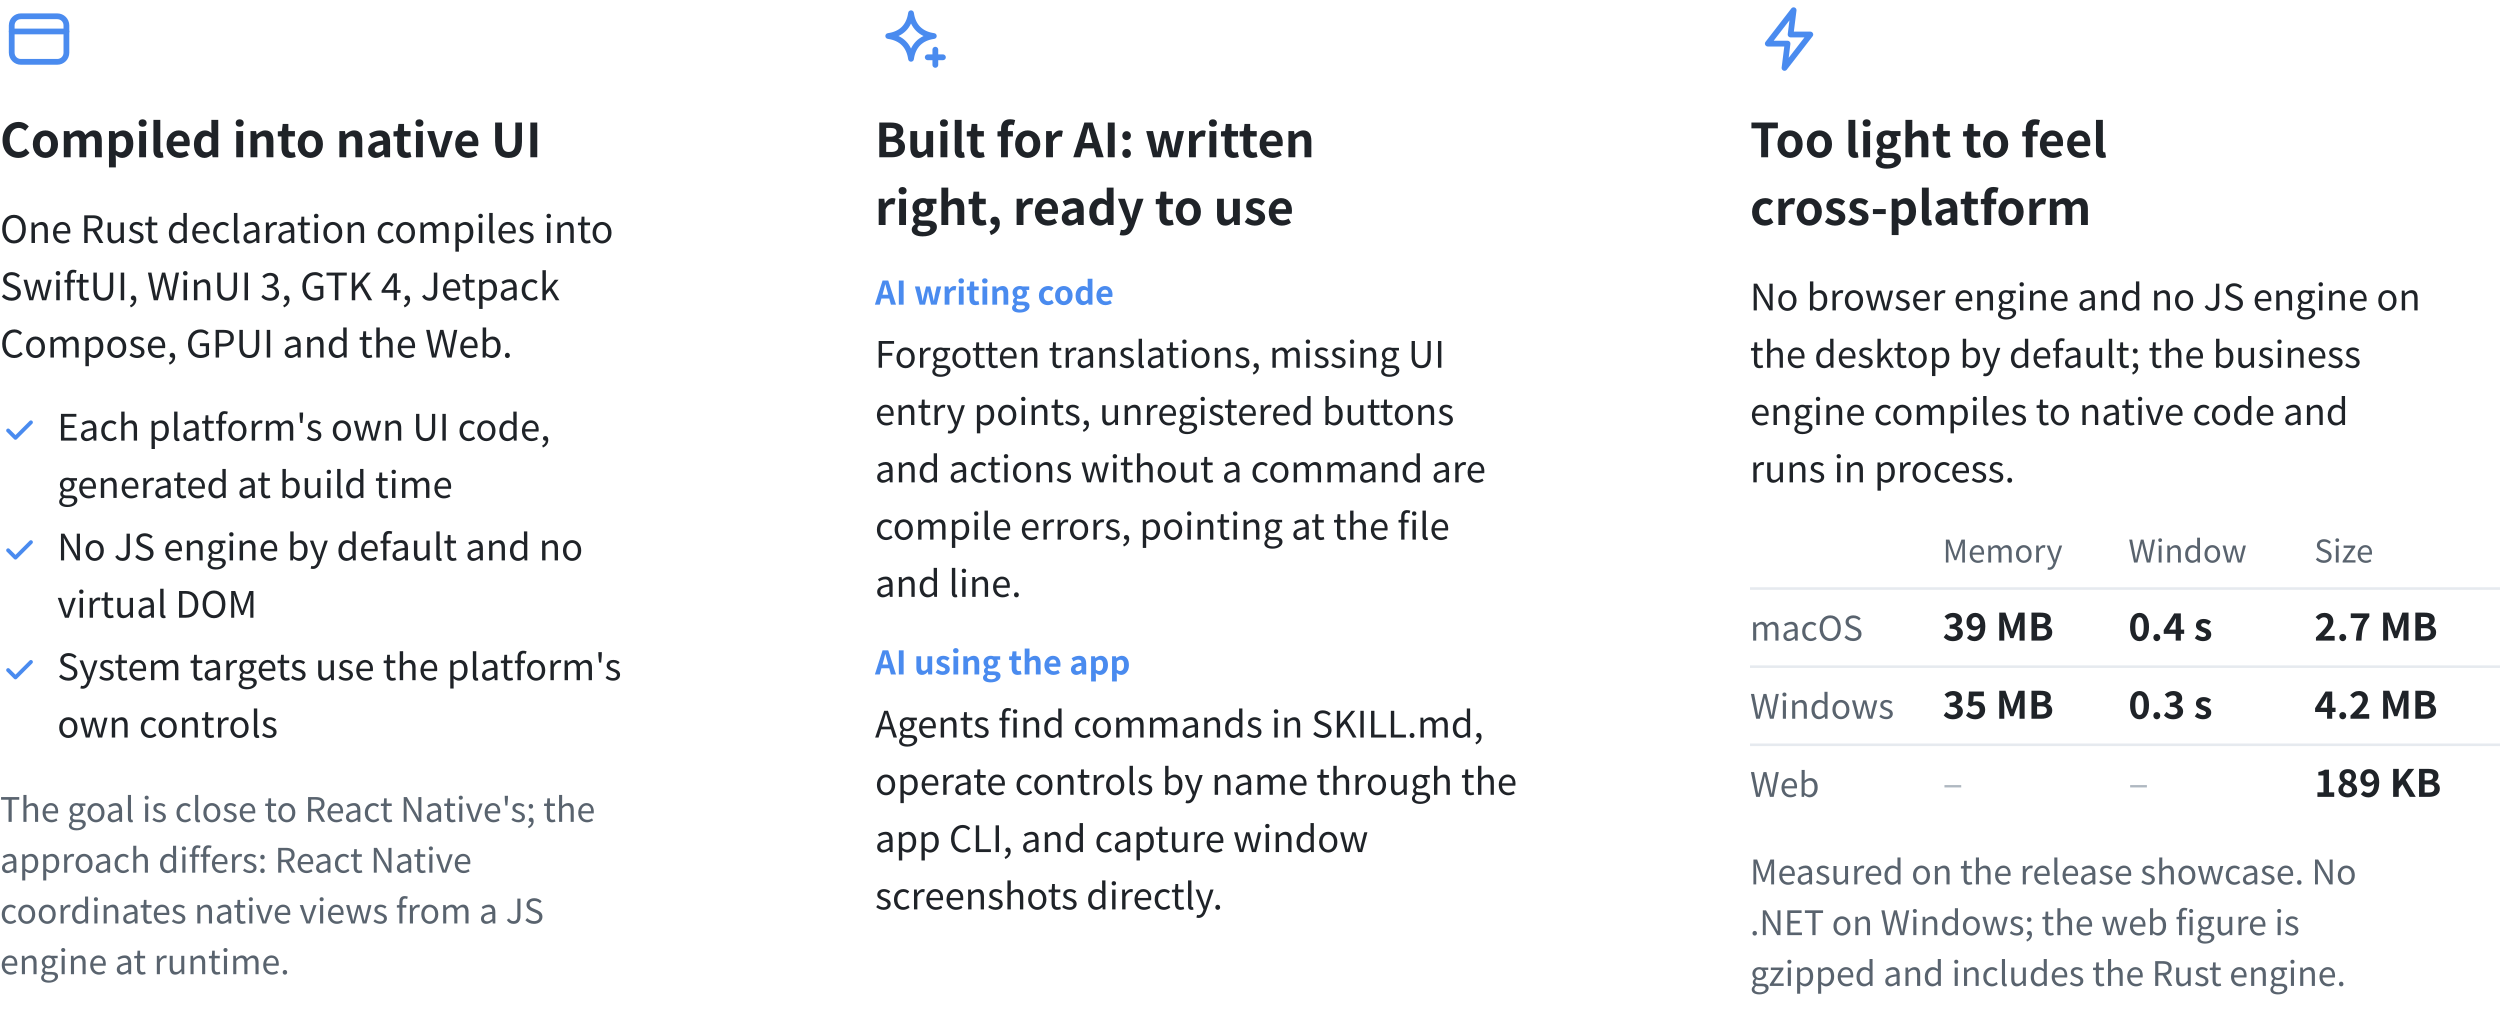
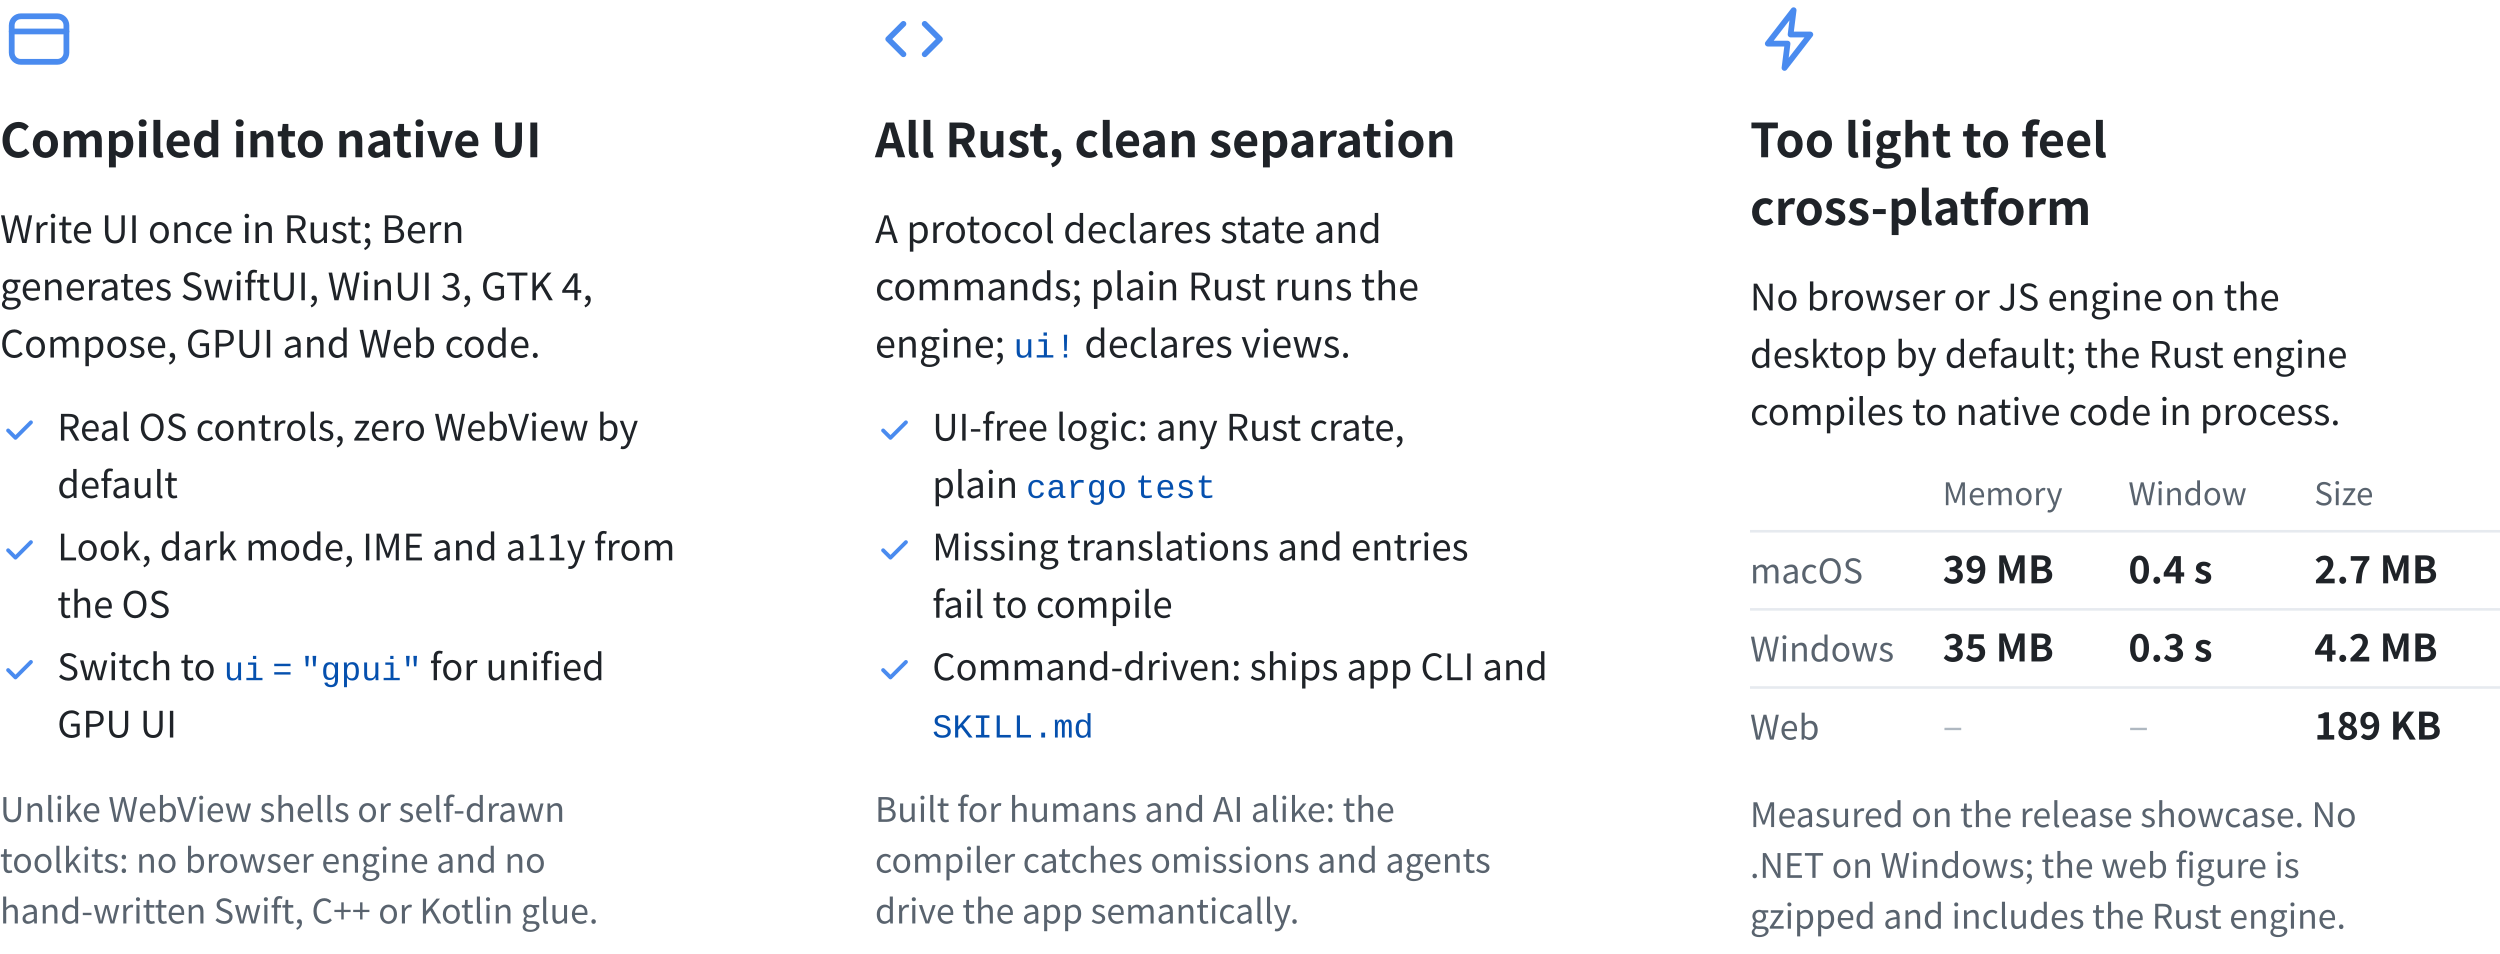
- <svg xmlns="http://www.w3.org/2000/svg" viewBox="0 0 960 388" width="960" height="388" font-family="-apple-system, BlinkMacSystemFont, 'Segoe UI', 'PingFang SC', 'Hiragino Sans GB', 'Microsoft YaHei', 'Noto Sans CJK SC', 'Helvetica Neue', Arial, sans-serif">
+ <svg xmlns="http://www.w3.org/2000/svg" viewBox="0 0 960 366" width="960" height="366" font-family="-apple-system, BlinkMacSystemFont, 'Segoe UI', 'PingFang SC', 'Hiragino Sans GB', 'Microsoft YaHei', 'Noto Sans CJK SC', 'Helvetica Neue', Arial, sans-serif">
  <defs>
    <symbol id="bern-logo" viewBox="0 0 1024 1024">
      <defs>
        <clipPath id="bern-symbol-disc">
          <circle cx="512" cy="512" r="512" />
        </clipPath>
      </defs>
      <g clip-path="url(#bern-symbol-disc)">
        <rect width="1024" height="1024" fill="#4A8BEF" />
        <path fill="#24324D" d="M 290.4 372.1 C 270.7 579.3 309.8 827.6 392.0 1060.0 L 1100 1100 L 1060.0 880.0 C 1013.0 692.2 904.4 451.5 684.3 270.5 A 14 14 0 0 0 662.4 286.5 C 693.7 364.2 711.6 444.8 715.3 529.4 A 36 36 0 0 1 691.6 564.9 C 620.6 590.7 549.5 616.5 478.5 642.4 A 36 36 0 0 1 436.0 628.1 C 383.8 547.6 344.6 461.1 317.8 369.5 A 14 14 0 0 0 290.4 372.1 Z" />
        <ellipse rx="22" ry="36" fill="#E8F4FF" transform="translate(520 760) rotate(-20)" />
        <ellipse rx="22" ry="36" fill="#E8F4FF" transform="translate(748 668) rotate(-20)" />
      </g>
    </symbol>
  </defs>
  <g transform="translate(0.0 0.0)">
    <g transform="translate(1.0 1.0) scale(1.1667)" fill="none" stroke="#4A8BEF" stroke-width="1.9" stroke-linecap="round" stroke-linejoin="round" color="#4A8BEF">
      <rect x="3" y="4.5" width="18" height="15" rx="3" />
      <path d="M3 9.5h18" />
    </g>
    <text x="0.0" y="60.4" font-size="18" fill="#1F2328" font-weight="700">Compiled into native UI</text>
-     <text x="0.0" y="93.3" font-size="14.5" fill="#1F2328">One Rust declaration compiles into</text>
-     <text x="0.0" y="115.3" font-size="14.5" fill="#1F2328">SwiftUI, WinUI 3, GTK 4, Jetpack</text>
-     <text x="0.0" y="137.3" font-size="14.5" fill="#1F2328">Compose, GPUI and the Web.</text>
+     <text x="0.0" y="93.3" font-size="14.5" fill="#1F2328">Write UI once in Rust; Bern</text>
+     <text x="0.0" y="115.3" font-size="14.5" fill="#1F2328">generates SwiftUI, WinUI 3, GTK 4,</text>
+     <text x="0.0" y="137.3" font-size="14.5" fill="#1F2328">Compose, GPUI and Web code.</text>
    <g transform="translate(0.0 157.5) scale(0.625)" fill="none" stroke="#4A8BEF" stroke-width="2.4" stroke-linecap="round" stroke-linejoin="round" color="#4A8BEF">
      <path d="m5 12.5 4.5 4.5L19 7.5" />
    </g>
-     <text x="22.0" y="169.2" font-size="14" fill="#1F2328">Each platform's own UI code,</text>
-     <text x="22.0" y="191.2" font-size="14" fill="#1F2328">generated at build time</text>
+     <text x="22.0" y="169.2" font-size="14" fill="#1F2328">Real OS controls, zero WebView by</text>
+     <text x="22.0" y="191.2" font-size="14" fill="#1F2328">default</text>
    <g transform="translate(0.0 203.5) scale(0.625)" fill="none" stroke="#4A8BEF" stroke-width="2.4" stroke-linecap="round" stroke-linejoin="round" color="#4A8BEF">
      <path d="m5 12.5 4.5 4.5L19 7.5" />
    </g>
-     <text x="22.0" y="215.2" font-size="14" fill="#1F2328">No JS engine by default and no</text>
-     <text x="22.0" y="237.2" font-size="14" fill="#1F2328">virtual DOM</text>
+     <text x="22.0" y="215.2" font-size="14" fill="#1F2328">Look, dark mode, IME and a11y from</text>
+     <text x="22.0" y="237.2" font-size="14" fill="#1F2328">the OS</text>
    <g transform="translate(0.0 249.5) scale(0.625)" fill="none" stroke="#4A8BEF" stroke-width="2.4" stroke-linecap="round" stroke-linejoin="round" color="#4A8BEF">
      <path d="m5 12.5 4.5 4.5L19 7.5" />
    </g>
-     <text x="22.0" y="261.2" font-size="14" fill="#1F2328">System targets use the platform's</text>
-     <text x="22.0" y="283.2" font-size="14" fill="#1F2328">own controls</text>
-     <text x="0.0" y="315.6" font-size="13" fill="#59636E">The goal is close to React Native's; the</text>
-     <text x="0.0" y="335.1" font-size="13" fill="#59636E">approach differs: React Native</text>
-     <text x="0.0" y="354.6" font-size="13" fill="#59636E">coordinates native views from a JS</text>
-     <text x="0.0" y="374.1" font-size="13" fill="#59636E">engine at runtime.</text>
+     <text x="22.0" y="261.2" font-size="14" fill="#1F2328">Switch to <tspan font-family="ui-monospace, SFMono-Regular, Menlo, Consolas, 'Liberation Mono', monospace" font-size="12.9" fill="#0550AE">ui</tspan>
+       <tspan font-family="ui-monospace, SFMono-Regular, Menlo, Consolas, 'Liberation Mono', monospace" font-size="12.9" fill="#0550AE">=</tspan>
+       <tspan font-family="ui-monospace, SFMono-Regular, Menlo, Consolas, 'Liberation Mono', monospace" font-size="12.9" fill="#0550AE">"gpui"</tspan> for unified</text>
+     <text x="22.0" y="283.2" font-size="14" fill="#1F2328">GPU UI</text>
+     <text x="0.0" y="315.6" font-size="13" fill="#59636E">Unlike WebView shells or self-drawn</text>
+     <text x="0.0" y="335.1" font-size="13" fill="#59636E">toolkits: no browser engine and no</text>
+     <text x="0.0" y="354.6" font-size="13" fill="#59636E">hand-written Swift, C++ or Kotlin glue.</text>
  </g>
  <g transform="translate(336.0 0.0)">
    <g transform="translate(1.0 1.0) scale(1.1667)" fill="none" stroke="#4A8BEF" stroke-width="1.9" stroke-linecap="round" stroke-linejoin="round" color="#4A8BEF">
-       <path d="M11 3.5c.6 4.3 3.2 6.9 7.5 7.5-4.3.6-6.9 3.2-7.5 7.5-.6-4.3-3.2-6.9-7.5-7.5 4.3-.6 6.9-3.2 7.5-7.5z" />
-       <path d="M19 15.5v5M16.5 18h5" />
+       <path d="M8.5 7 3.5 12l5 5M15.5 7l5 5-5 5" />
    </g>
-     <text x="0.0" y="60.4" font-size="18" fill="#1F2328" font-weight="700">Built for AI: written</text>
-     <text x="0.0" y="86.4" font-size="18" fill="#1F2328" font-weight="700">right, ready to use</text>
-     <text x="0.0" y="117.0" font-size="12.5" font-weight="700" fill="#4A8BEF">AI writing code</text>
-     <text x="0.0" y="141.2" font-size="14" fill="#1F2328">Forgotten translations, missing UI</text>
-     <text x="0.0" y="163.2" font-size="14" fill="#1F2328">entry points, unregistered buttons</text>
-     <text x="0.0" y="185.2" font-size="14" fill="#1F2328">and actions without a command are</text>
-     <text x="0.0" y="207.2" font-size="14" fill="#1F2328">compile errors, pointing at the file</text>
-     <text x="0.0" y="229.2" font-size="14" fill="#1F2328">and line.</text>
-     <text x="0.0" y="259.0" font-size="12.5" font-weight="700" fill="#4A8BEF">AI using the app</text>
-     <text x="0.0" y="283.2" font-size="14" fill="#1F2328">Agents find commands in SKILL.md,</text>
-     <text x="0.0" y="305.2" font-size="14" fill="#1F2328">operate controls by name through the</text>
-     <text x="0.0" y="327.2" font-size="14" fill="#1F2328">app CLI, and capture window</text>
-     <text x="0.0" y="349.2" font-size="14" fill="#1F2328">screenshots directly.</text>
+     <text x="0.0" y="60.4" font-size="18" fill="#1F2328" font-weight="700">All Rust, clean separation</text>
+     <text x="0.0" y="93.3" font-size="14.5" fill="#1F2328">A protocol declares state and</text>
+     <text x="0.0" y="115.3" font-size="14.5" fill="#1F2328">commands; plain Rust runs the</text>
+     <text x="0.0" y="137.3" font-size="14.5" fill="#1F2328">engine; <tspan font-family="ui-monospace, SFMono-Regular, Menlo, Consolas, 'Liberation Mono', monospace" font-size="13.3" fill="#0550AE">ui!</tspan> declares views.</text>
+     <g transform="translate(0.0 157.5) scale(0.625)" fill="none" stroke="#4A8BEF" stroke-width="2.4" stroke-linecap="round" stroke-linejoin="round" color="#4A8BEF">
+       <path d="m5 12.5 4.5 4.5L19 7.5" />
+     </g>
+     <text x="22.0" y="169.2" font-size="14" fill="#1F2328">UI-free logic: any Rust crate,</text>
+     <text x="22.0" y="191.2" font-size="14" fill="#1F2328">plain <tspan font-family="ui-monospace, SFMono-Regular, Menlo, Consolas, 'Liberation Mono', monospace" font-size="12.9" fill="#0550AE">cargo</tspan>
+       <tspan font-family="ui-monospace, SFMono-Regular, Menlo, Consolas, 'Liberation Mono', monospace" font-size="12.9" fill="#0550AE">test</tspan>
+     </text>
+     <g transform="translate(0.0 203.5) scale(0.625)" fill="none" stroke="#4A8BEF" stroke-width="2.4" stroke-linecap="round" stroke-linejoin="round" color="#4A8BEF">
+       <path d="m5 12.5 4.5 4.5L19 7.5" />
+     </g>
+     <text x="22.0" y="215.2" font-size="14" fill="#1F2328">Missing translations and entries</text>
+     <text x="22.0" y="237.2" font-size="14" fill="#1F2328">fail to compile</text>
+     <g transform="translate(0.0 249.5) scale(0.625)" fill="none" stroke="#4A8BEF" stroke-width="2.4" stroke-linecap="round" stroke-linejoin="round" color="#4A8BEF">
+       <path d="m5 12.5 4.5 4.5L19 7.5" />
+     </g>
+     <text x="22.0" y="261.2" font-size="14" fill="#1F2328">Command-driven: ships app CLI and</text>
+     <text x="22.0" y="283.2" font-size="14" fill="#1F2328">
+       <tspan font-family="ui-monospace, SFMono-Regular, Menlo, Consolas, 'Liberation Mono', monospace" font-size="12.9" fill="#0550AE">SKILL.md</tspan>
+     </text>
+     <text x="0.0" y="315.6" font-size="13" fill="#59636E">Built for humans and AI alike: the</text>
+     <text x="0.0" y="335.1" font-size="13" fill="#59636E">compiler catches omissions and agents</text>
+     <text x="0.0" y="354.6" font-size="13" fill="#59636E">drive the app semantically.</text>
  </g>
  <g transform="translate(672.0 0.0)">
    <g transform="translate(1.0 1.0) scale(1.1667)" fill="none" stroke="#4A8BEF" stroke-width="1.9" stroke-linecap="round" stroke-linejoin="round" color="#4A8BEF">
      <path d="M13.5 2.5 5 13.5h6.5l-1 8 8.5-11h-6.5z" />
    </g>
    <text x="0.0" y="60.4" font-size="18" fill="#1F2328" font-weight="700">Too light to feel</text>
    <text x="0.0" y="86.4" font-size="18" fill="#1F2328" font-weight="700">cross-platform</text>
-     <text x="0.0" y="119.2" font-size="14" fill="#1F2328">No browser engine and no JS engine on</text>
-     <text x="0.0" y="141.2" font-size="14" fill="#1F2328">the desktop by default; the business</text>
-     <text x="0.0" y="163.2" font-size="14" fill="#1F2328">engine compiles to native code and</text>
-     <text x="0.0" y="185.2" font-size="14" fill="#1F2328">runs in process.</text>
-     <text x="74.0" y="216" font-size="12" fill="#59636E">Memory</text>
-     <text x="145.3" y="216" font-size="12" fill="#59636E">Window</text>
-     <text x="216.7" y="216" font-size="12" fill="#59636E">Size</text>
-     <line x1="0" y1="226.0" x2="288.0" y2="226.0" stroke="#E6EAEF" />
-     <text x="0" y="246.0" font-size="13" fill="#59636E">macOS</text>
-     <text x="74.0" y="246.0" font-size="14.5" font-weight="700" fill="#1F2328">39 MB</text>
-     <text x="145.3" y="246.0" font-size="14.5" font-weight="700" fill="#1F2328">0.4 s</text>
-     <text x="216.7" y="246.0" font-size="14.5" font-weight="700" fill="#1F2328">2.7 MB</text>
-     <line x1="0" y1="256.0" x2="288.0" y2="256.0" stroke="#E6EAEF" />
-     <text x="0" y="276.0" font-size="13" fill="#59636E">Windows</text>
-     <text x="74.0" y="276.0" font-size="14.5" font-weight="700" fill="#1F2328">35 MB</text>
-     <text x="145.3" y="276.0" font-size="14.5" font-weight="700" fill="#1F2328">0.3 s</text>
-     <text x="216.7" y="276.0" font-size="14.5" font-weight="700" fill="#1F2328">4.2 MB</text>
-     <line x1="0" y1="286.0" x2="288.0" y2="286.0" stroke="#E6EAEF" />
-     <text x="0" y="306.0" font-size="13" fill="#59636E">Web</text>
-     <text x="74.0" y="306.0" font-size="14.5" font-weight="400" fill="#AFB8C1">–</text>
-     <text x="145.3" y="306.0" font-size="14.5" font-weight="400" fill="#AFB8C1">–</text>
-     <text x="216.7" y="306.0" font-size="14.5" font-weight="700" fill="#1F2328">189 KB</text>
-     <text x="0.0" y="339.6" font-size="13" fill="#59636E">Measured on the release showcase. No</text>
-     <text x="0.0" y="359.1" font-size="13" fill="#59636E">.NET on Windows; the web figure is</text>
-     <text x="0.0" y="378.6" font-size="13" fill="#59636E">gzipped and includes the Rust engine.</text>
+     <text x="0.0" y="119.2" font-size="14" fill="#1F2328">No browser or JS engine on the</text>
+     <text x="0.0" y="141.2" font-size="14" fill="#1F2328">desktop by default; the Rust engine</text>
+     <text x="0.0" y="163.2" font-size="14" fill="#1F2328">compiles to native code in process.</text>
+     <text x="74.0" y="194" font-size="12" fill="#59636E">Memory</text>
+     <text x="145.3" y="194" font-size="12" fill="#59636E">Window</text>
+     <text x="216.7" y="194" font-size="12" fill="#59636E">Size</text>
+     <line x1="0" y1="204.0" x2="288.0" y2="204.0" stroke="#E6EAEF" />
+     <text x="0" y="224.0" font-size="13" fill="#59636E">macOS</text>
+     <text x="74.0" y="224.0" font-size="14.5" font-weight="700" fill="#1F2328">39 MB</text>
+     <text x="145.3" y="224.0" font-size="14.5" font-weight="700" fill="#1F2328">0.4 s</text>
+     <text x="216.7" y="224.0" font-size="14.5" font-weight="700" fill="#1F2328">2.7 MB</text>
+     <line x1="0" y1="234.0" x2="288.0" y2="234.0" stroke="#E6EAEF" />
+     <text x="0" y="254.0" font-size="13" fill="#59636E">Windows</text>
+     <text x="74.0" y="254.0" font-size="14.5" font-weight="700" fill="#1F2328">35 MB</text>
+     <text x="145.3" y="254.0" font-size="14.5" font-weight="700" fill="#1F2328">0.3 s</text>
+     <text x="216.7" y="254.0" font-size="14.5" font-weight="700" fill="#1F2328">4.2 MB</text>
+     <line x1="0" y1="264.0" x2="288.0" y2="264.0" stroke="#E6EAEF" />
+     <text x="0" y="284.0" font-size="13" fill="#59636E">Web</text>
+     <text x="74.0" y="284.0" font-size="14.5" font-weight="400" fill="#AFB8C1">–</text>
+     <text x="145.3" y="284.0" font-size="14.5" font-weight="400" fill="#AFB8C1">–</text>
+     <text x="216.7" y="284.0" font-size="14.5" font-weight="700" fill="#1F2328">189 KB</text>
+     <text x="0.0" y="317.6" font-size="13" fill="#59636E">Measured on the release showcase. No</text>
+     <text x="0.0" y="337.1" font-size="13" fill="#59636E">.NET on Windows; the web figure is</text>
+     <text x="0.0" y="356.6" font-size="13" fill="#59636E">gzipped and includes the Rust engine.</text>
  </g>
</svg>
